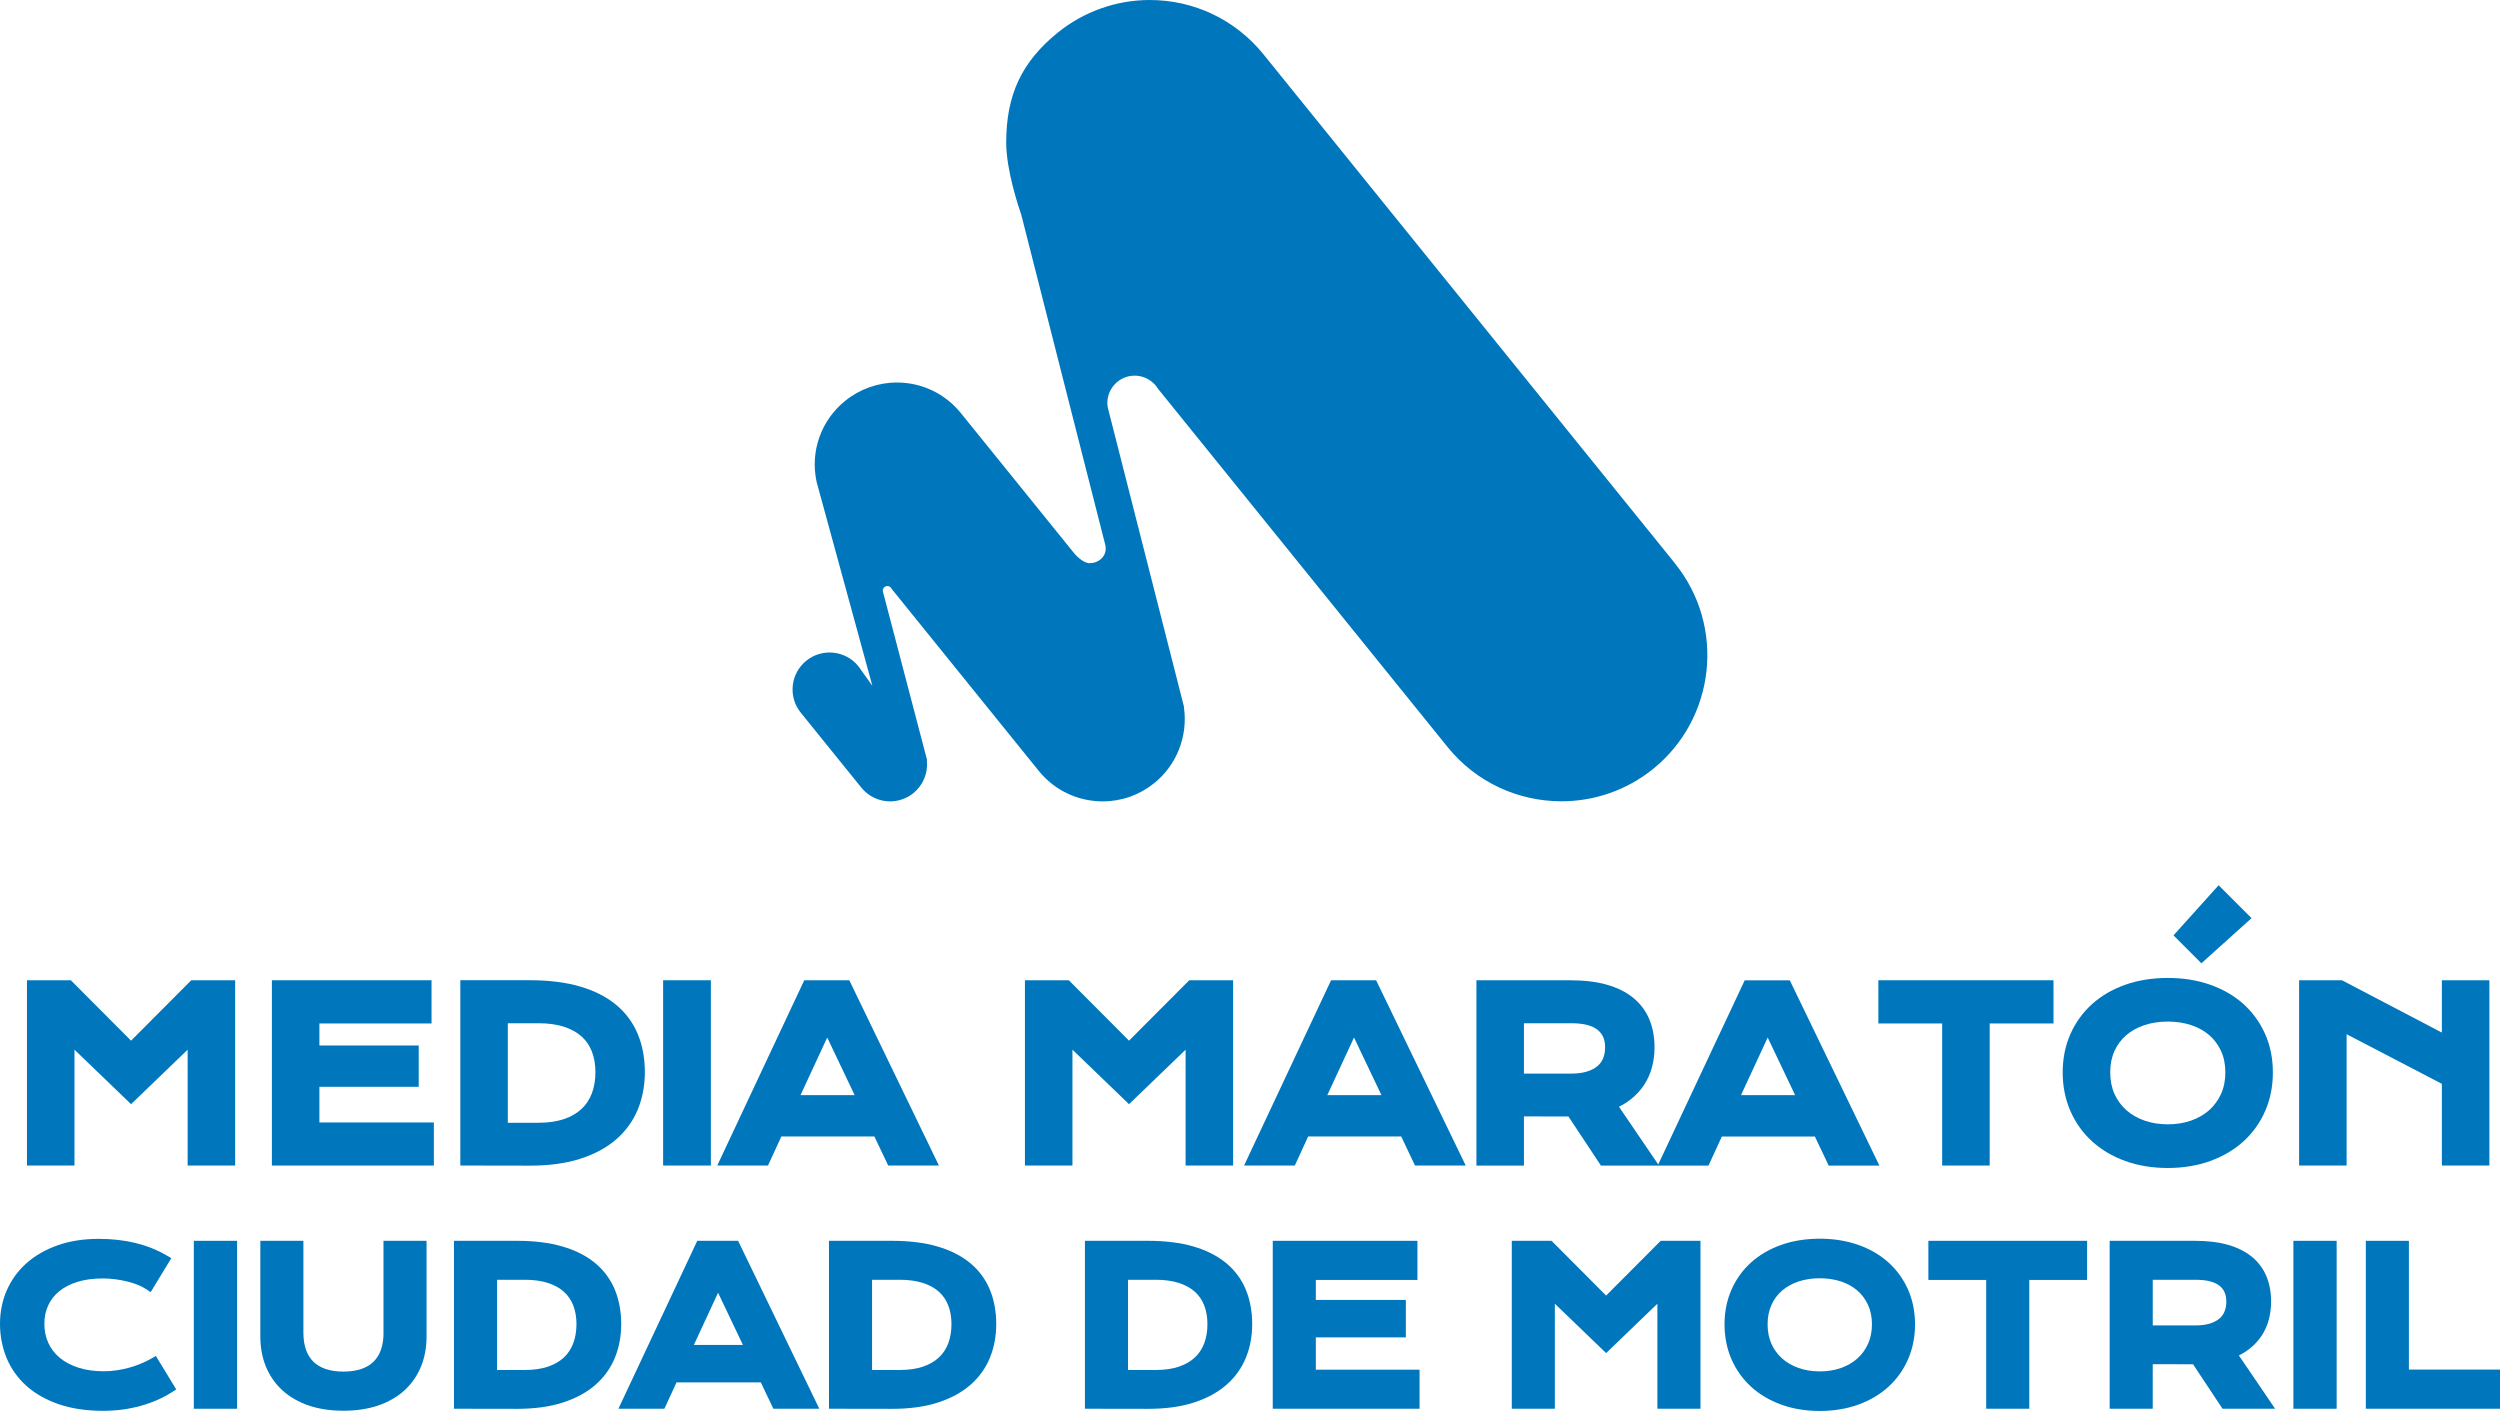
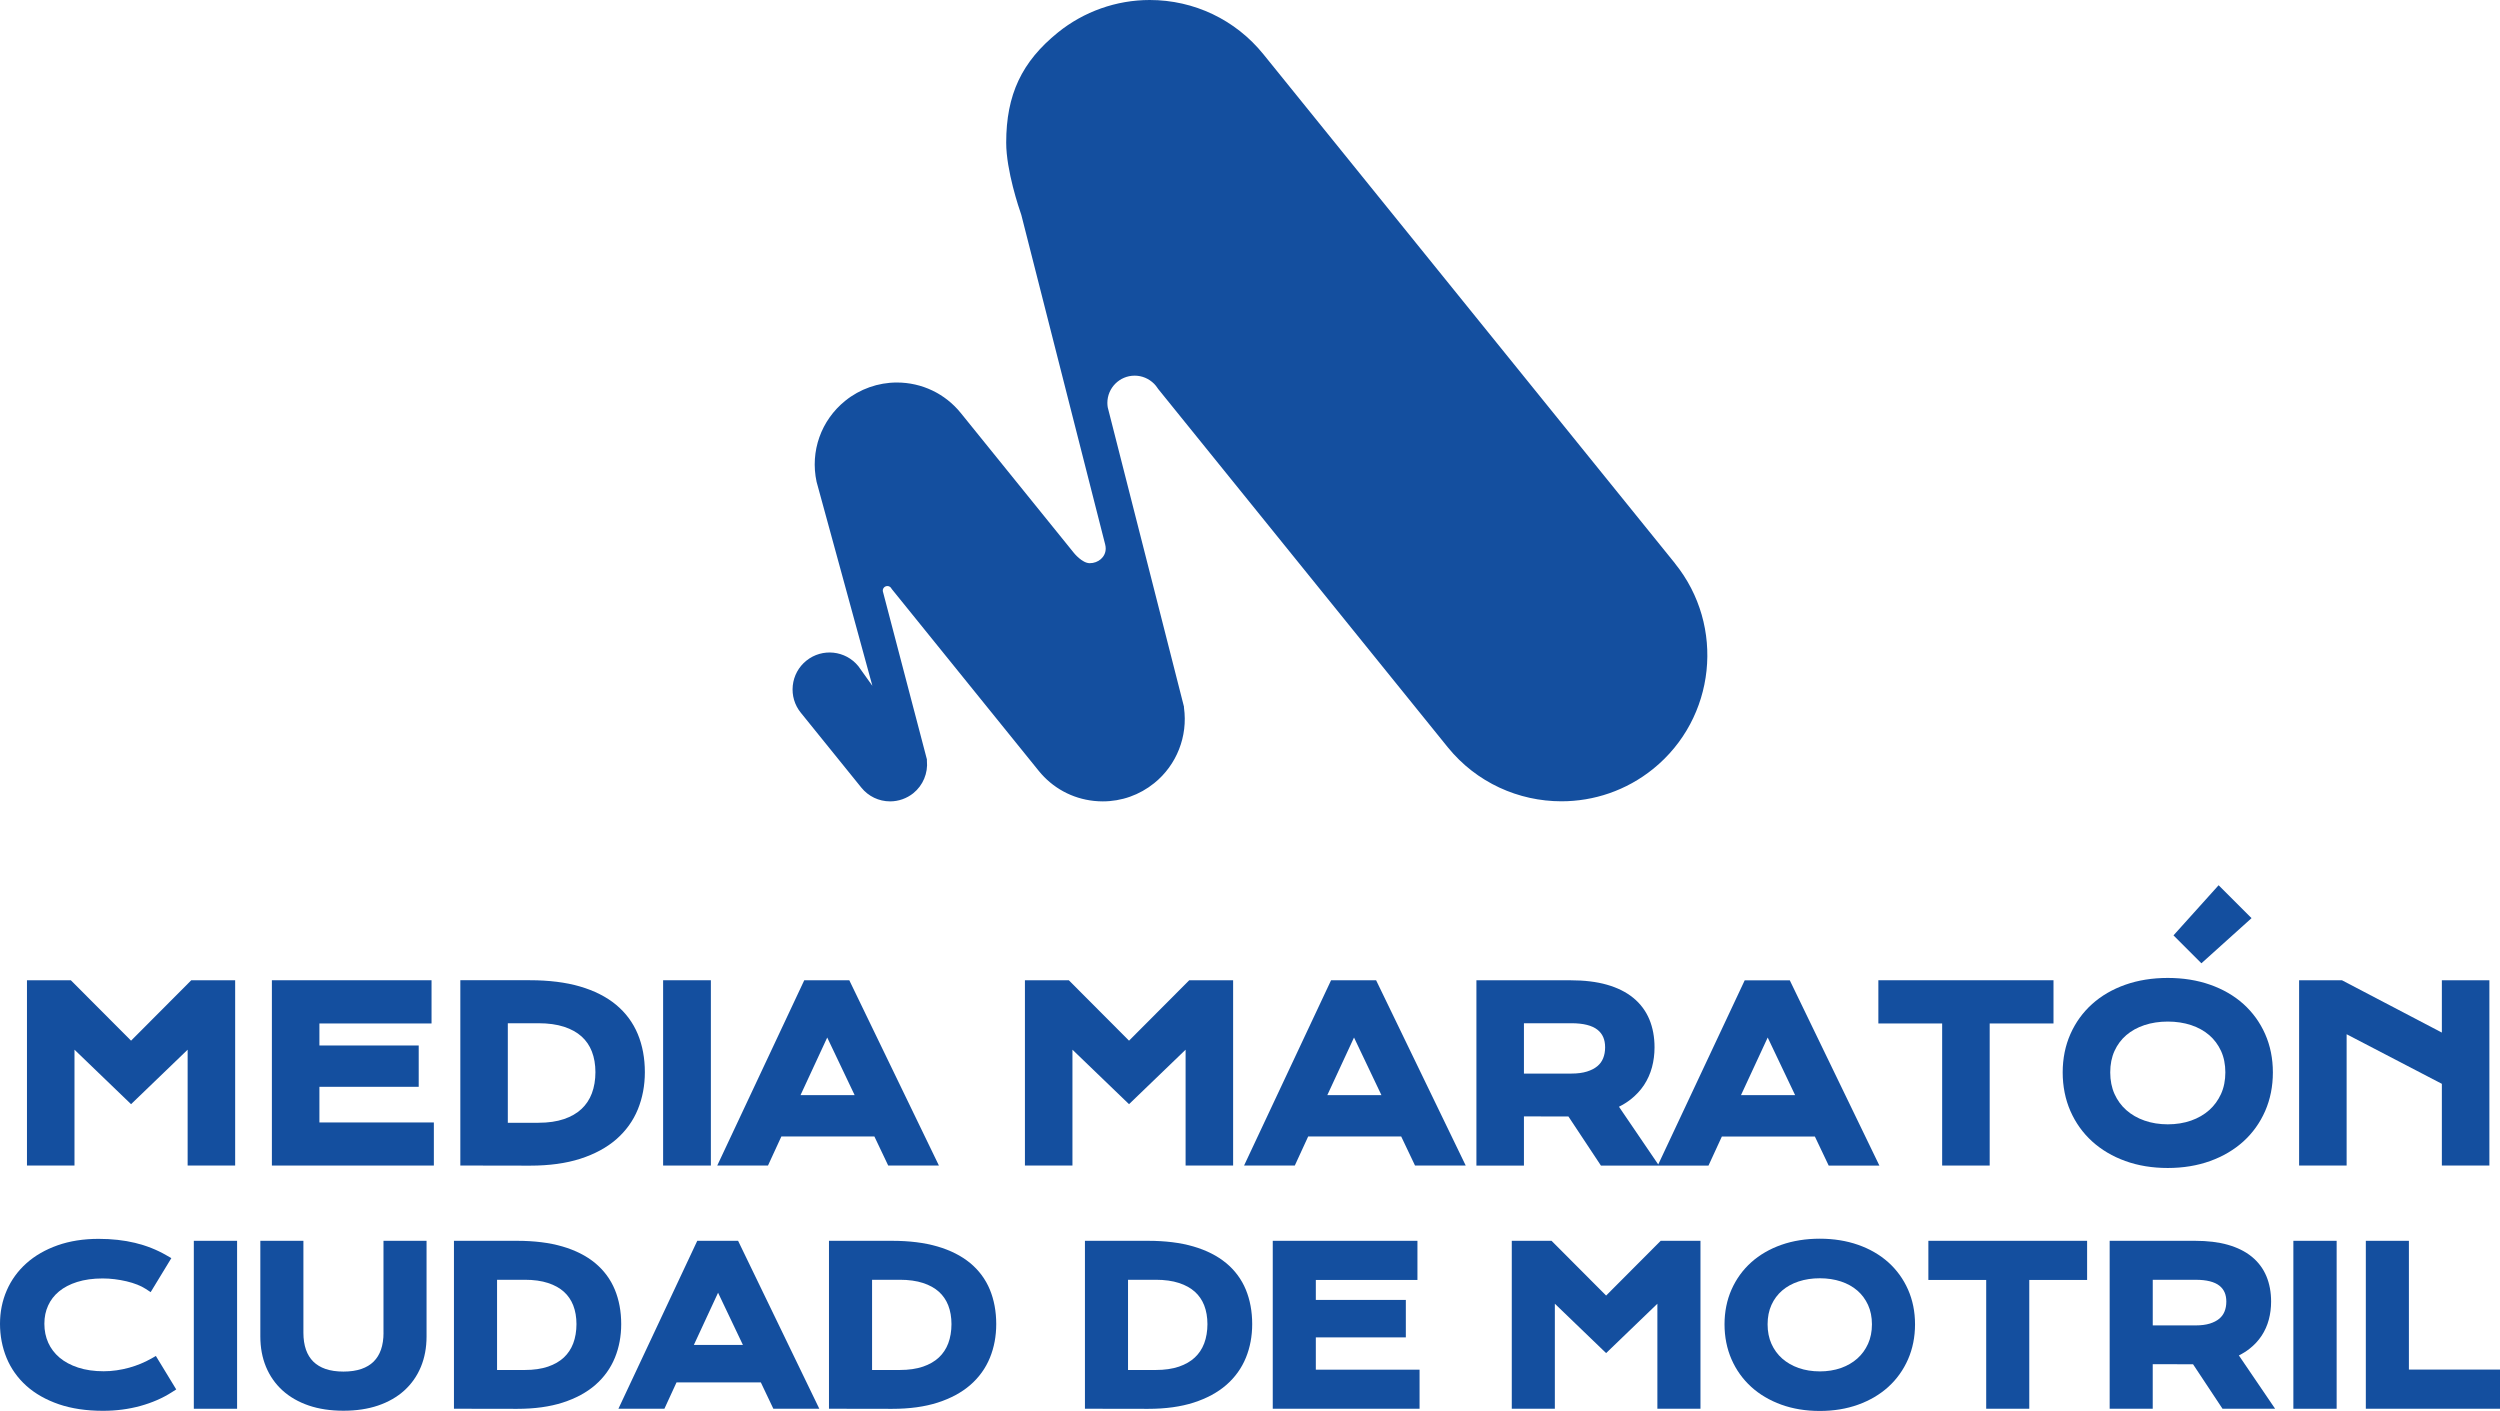
<svg xmlns="http://www.w3.org/2000/svg" id="Capa_2" data-name="Capa 2" viewBox="0 0 1229.38 693.83">
  <defs>
    <style>
      .cls-1 {
-         fill: #0077bd;
+         fill: #144f9f;
      }
    </style>
  </defs>
  <g id="Capa_1-2" data-name="Capa 1">
    <path class="cls-1" d="M823.68,277.04L621.29,26.69c-13.71-16.96-34.09-26.69-55.92-26.69-16.36,0-32.39,5.67-45.13,15.97-17.82,14.4-25.43,30.6-25.44,54.18,0,13.75,6.34,32.4,7.44,35.55l25.05,98.49h0s0,0,0,0l16.2,63.62s0,0,0,0v.04c.16.61.24,1.24.24,1.9,0,4.2-3.66,7.21-7.86,7.2-3.73-.01-7.74-5-7.74-5l-55.67-68.86c-7.71-9.53-19.16-14.99-31.42-14.99-9.21,0-18.22,3.19-25.37,8.97-11.93,9.62-17.33,24.89-14.12,39.84.01.05,27.44,100.34,27.44,100.34l-6.88-9.63c-6.3-7.8-17.78-9.03-25.59-2.73-3.79,3.06-6.15,7.4-6.67,12.24-.51,4.84.89,9.58,3.95,13.35l29.75,36.81c3.47,4.31,8.63,6.79,14.17,6.79,4.12,0,8.17-1.43,11.41-4.02l.02-.02c4.74-3.83,7.25-9.88,6.66-15.92v-.68l-6.28-23.96h-.02c-.02-.06-.02-.12-.03-.18l-.04-.14s0-.03-.01-.04l-.14-.54h0c-.02-.06-.03-.12-.05-.18l-14.92-56.94c-.04-.15-.08-.29-.13-.44,0-.01,0-.03-.01-.04h0c-.06-.27-.07-.46-.07-.56,0-1.23,1.01-2.23,2.25-2.23.76,0,1.26.33,1.62.69.07.06.17.19.26.33l.26.41,72.3,89.45c6.78,8.39,16.43,13.64,27.16,14.78,1.45.15,2.89.23,4.33.23,9.21,0,18.07-3.12,25.33-8.99,11.02-8.89,16.58-23.06,14.6-37.09v-.47l-21.41-84.06s-.01-.04-.02-.07h0s0-.01,0-.01c0,0,0,0,0,0h0l-16.06-63.09c-.11-.7-.18-1.42-.18-2.16,0-7.39,6.01-13.41,13.41-13.41,3.59,0,6.96,1.4,9.59,4.01.58.58,1.14,1.28,1.72,2.15l.22.33,142.4,176.18c14.18,17.53,34.98,26.64,55.95,26.64,15.87,0,31.83-5.22,45.11-15.94h0c30.8-24.91,35.6-70.24,10.7-101.05Z" />
    <g>
      <g>
        <path class="cls-1" d="M74.29,668.14c-1.56.89-3.28,1.72-5.11,2.48-1.82.76-3.74,1.41-5.71,1.96-1.97.54-4.04.98-6.15,1.28-2.08.31-4.22.46-6.35.46-4.68,0-8.91-.61-12.56-1.81-3.6-1.18-6.67-2.83-9.13-4.9-2.41-2.04-4.28-4.49-5.54-7.28-1.27-2.81-1.92-5.95-1.92-9.35s.62-6.28,1.85-8.98c1.21-2.67,3.01-5.01,5.35-6.94,2.39-1.98,5.4-3.55,8.94-4.66,3.62-1.14,7.84-1.72,12.52-1.72,1.94,0,3.94.12,5.94.37,2.01.25,3.98.61,5.86,1.05,1.86.44,3.62.99,5.25,1.63,1.57.62,2.96,1.32,4.15,2.1l2.41,1.58,10.17-16.72-2.47-1.42c-4.71-2.72-9.88-4.76-15.35-6.08-5.43-1.31-11.46-1.98-17.93-1.98-7.45,0-14.23,1.07-20.17,3.17-5.99,2.12-11.14,5.08-15.31,8.8-4.21,3.75-7.47,8.24-9.69,13.33-2.21,5.08-3.34,10.62-3.34,16.46s1.09,11.61,3.24,16.81c2.17,5.25,5.46,9.86,9.75,13.72,4.27,3.83,9.63,6.87,15.94,9.04,6.25,2.14,13.56,3.23,21.75,3.23,6.43,0,12.6-.81,18.34-2.39,5.76-1.59,10.93-3.84,15.35-6.67l2.29-1.46-10.01-16.45-2.35,1.34Z" />
        <rect class="cls-1" x="95.31" y="610.17" width="21.28" height="82.59" />
        <path class="cls-1" d="M188.6,655.38c0,3.15-.43,5.97-1.27,8.37-.81,2.3-2.02,4.25-3.6,5.82-1.58,1.57-3.6,2.78-6,3.61-2.5.86-5.47,1.3-8.83,1.3s-6.36-.44-8.85-1.3c-2.38-.83-4.39-2.04-5.98-3.61-1.58-1.57-2.79-3.52-3.6-5.82-.84-2.4-1.27-5.21-1.27-8.37v-45.21h-21.18v47.08c0,5.4.93,10.4,2.77,14.86,1.86,4.5,4.6,8.42,8.14,11.64,3.52,3.2,7.87,5.7,12.92,7.42,4.98,1.7,10.71,2.56,17.04,2.56s12.06-.86,17.04-2.56c5.05-1.72,9.4-4.22,12.92-7.42,3.54-3.22,6.28-7.14,8.14-11.64,1.84-4.46,2.77-9.46,2.77-14.86v-47.08h-21.18v45.21Z" />
        <path class="cls-1" d="M302.34,634.18c-2.12-5.12-5.39-9.52-9.72-13.1-4.27-3.53-9.68-6.27-16.1-8.14-6.3-1.84-13.79-2.77-22.27-2.77h-31.02v82.58l31.12.05c8.5,0,16.01-1.03,22.34-3.07,6.41-2.06,11.81-4.98,16.06-8.68,4.29-3.74,7.52-8.24,9.62-13.37,2.07-5.06,3.11-10.63,3.11-16.55,0-6.22-1.06-11.92-3.14-16.96ZM258.11,673.69h-13.68v-44.36h13.68c4.35,0,8.19.53,11.41,1.59,3.13,1.02,5.75,2.48,7.8,4.32,2.01,1.82,3.55,4.07,4.57,6.68,1.05,2.7,1.59,5.8,1.59,9.22s-.54,6.67-1.59,9.46c-1.03,2.71-2.57,5.04-4.6,6.94-2.05,1.92-4.67,3.43-7.79,4.5-3.21,1.09-7.03,1.65-11.37,1.65Z" />
        <path class="cls-1" d="M342.88,610.17l-38.78,82.59h22.62l5.96-12.96h41.46l6.16,12.96h22.6l-39.94-82.59h-20.07ZM365.33,661.37h-24.12l11.9-25.67,12.22,25.67Z" />
        <path class="cls-1" d="M477.04,621.08c-4.27-3.53-9.68-6.27-16.1-8.14-6.3-1.84-13.79-2.77-22.27-2.77h-31.02v82.58l31.12.05c8.5,0,16.01-1.03,22.34-3.07,6.41-2.06,11.81-4.98,16.06-8.68,4.29-3.74,7.52-8.24,9.62-13.37,2.07-5.06,3.11-10.63,3.11-16.55,0-6.22-1.06-11.92-3.14-16.96-2.12-5.12-5.39-9.52-9.72-13.1ZM442.52,673.69h-13.68v-44.36h13.68c4.35,0,8.19.53,11.41,1.59,3.13,1.02,5.75,2.48,7.8,4.32,2.01,1.82,3.55,4.07,4.57,6.68,1.05,2.7,1.59,5.8,1.59,9.22s-.54,6.67-1.59,9.46c-1.03,2.71-2.57,5.04-4.6,6.94-2.05,1.92-4.67,3.43-7.79,4.5-3.21,1.09-7.03,1.65-11.37,1.65Z" />
        <path class="cls-1" d="M602.91,621.08c-4.27-3.53-9.68-6.27-16.1-8.14-6.3-1.84-13.79-2.77-22.27-2.77h-31.02v82.58l31.12.05c8.5,0,16.01-1.03,22.34-3.07,6.41-2.06,11.81-4.98,16.06-8.68,4.29-3.74,7.52-8.24,9.62-13.37,2.07-5.06,3.11-10.63,3.11-16.55,0-6.22-1.06-11.92-3.14-16.96-2.12-5.12-5.39-9.52-9.72-13.1ZM568.39,673.69h-13.68v-44.36h13.68c4.35,0,8.19.53,11.41,1.59,3.13,1.02,5.75,2.48,7.8,4.32,2.01,1.82,3.55,4.07,4.57,6.68,1.05,2.7,1.59,5.8,1.59,9.22s-.54,6.67-1.59,9.46c-1.03,2.71-2.57,5.04-4.6,6.94-2.05,1.92-4.67,3.43-7.79,4.5-3.21,1.09-7.03,1.65-11.37,1.65Z" />
        <polygon class="cls-1" points="647.06 657.66 691.32 657.66 691.32 639.24 647.06 639.24 647.06 629.42 697.03 629.42 697.03 610.17 625.88 610.17 625.88 692.75 698.07 692.75 698.07 673.54 647.06 673.54 647.06 657.66" />
        <polygon class="cls-1" points="789.81 637.1 762.97 610.17 743.42 610.17 743.42 692.75 764.6 692.75 764.6 641.11 789.81 665.39 815.02 641.11 815.02 692.75 836.21 692.75 836.21 610.17 816.65 610.17 789.81 637.1" />
        <path class="cls-1" d="M928.6,620.76h0c-4.12-3.69-9.11-6.59-14.86-8.61-5.69-2-12.04-3.02-18.86-3.02s-13.21,1.02-18.89,3.02c-5.73,2.02-10.72,4.92-14.83,8.61-4.14,3.71-7.39,8.22-9.68,13.39-2.28,5.16-3.44,10.91-3.44,17.09s1.16,12,3.44,17.21c2.28,5.22,5.54,9.77,9.67,13.53,4.11,3.75,9.1,6.69,14.82,8.76,5.68,2.06,12.05,3.1,18.91,3.1s13.18-1.04,18.88-3.1c5.74-2.07,10.74-5.02,14.85-8.76,4.13-3.76,7.38-8.31,9.67-13.53,2.28-5.21,3.44-11,3.44-17.21s-1.16-11.93-3.44-17.09c-2.29-5.17-5.54-9.67-9.68-13.39ZM894.88,674.38c-3.74,0-7.24-.56-10.39-1.66-3.11-1.09-5.83-2.66-8.1-4.66-2.23-1.97-4.01-4.4-5.27-7.21-1.26-2.81-1.9-6.05-1.9-9.61s.64-6.77,1.9-9.55c1.25-2.77,3.02-5.14,5.24-7.05,2.25-1.94,4.97-3.44,8.08-4.47,3.17-1.05,6.68-1.58,10.44-1.58s7.27.53,10.43,1.58c3.1,1.03,5.81,2.53,8.05,4.47,2.21,1.91,3.98,4.29,5.25,7.06,1.27,2.77,1.92,5.98,1.92,9.54s-.65,6.79-1.92,9.6c-1.28,2.82-3.05,5.25-5.28,7.23-2.25,2-4.96,3.57-8.07,4.66-3.15,1.1-6.65,1.66-10.39,1.66Z" />
        <polygon class="cls-1" points="948.28 629.42 976.72 629.42 976.72 692.75 997.9 692.75 997.9 629.42 1026.34 629.42 1026.34 610.17 948.28 610.17 948.28 629.42" />
        <path class="cls-1" d="M1106.14,663.31c2.4-1.87,4.42-4.04,6.01-6.45h0c1.59-2.41,2.78-5.08,3.54-7.93.75-2.8,1.13-5.79,1.13-8.88,0-4.59-.78-8.78-2.31-12.45-1.57-3.76-3.99-7-7.19-9.61-3.14-2.56-7.11-4.54-11.79-5.87-4.56-1.3-9.99-1.95-16.14-1.95h-41.96v82.59h21.18v-21.92l19.83.04,14.49,21.88h25.87l-17.83-26.22c1.89-.94,3.62-2.02,5.17-3.23ZM1094.8,640.05c0,1.83-.3,3.48-.9,4.93h0c-.57,1.38-1.41,2.52-2.56,3.49-1.2,1-2.76,1.81-4.61,2.39-1.94.6-4.28.91-6.94.91h-21.17v-22.43h21.17c5.27,0,9.19.98,11.63,2.92,2.28,1.81,3.38,4.36,3.38,7.8Z" />
        <rect class="cls-1" x="1127.77" y="610.17" width="21.28" height="82.59" />
        <polygon class="cls-1" points="1184.58 673.49 1184.58 610.17 1163.4 610.17 1163.4 692.75 1229.38 692.75 1229.38 673.49 1184.58 673.49" />
      </g>
      <g>
        <polygon class="cls-1" points="36.63 516.19 64.45 542.98 92.27 516.19 92.27 573.16 115.64 573.16 115.64 482.04 94.06 482.04 64.45 511.75 34.83 482.04 13.26 482.04 13.26 573.16 36.63 573.16 36.63 516.19" />
        <polygon class="cls-1" points="213.35 551.97 157.07 551.97 157.07 534.44 205.9 534.44 205.9 514.12 157.07 514.12 157.07 503.29 212.21 503.29 212.21 482.04 133.7 482.04 133.7 573.16 213.35 573.16 213.35 551.97" />
        <path class="cls-1" d="M285.34,569.83c7.07-2.27,13.03-5.5,17.72-9.58,4.73-4.13,8.3-9.09,10.61-14.75,2.28-5.58,3.44-11.73,3.44-18.26,0-6.86-1.17-13.16-3.47-18.71-2.34-5.64-5.95-10.51-10.72-14.46-4.71-3.89-10.68-6.92-17.76-8.98-6.95-2.03-15.22-3.06-24.57-3.06h-34.22v91.12l34.33.06c9.38,0,17.67-1.14,24.65-3.38ZM264.82,552.13h-15.1v-48.95h15.1c4.8,0,9.03.59,12.59,1.75,3.45,1.13,6.35,2.73,8.6,4.77,2.22,2,3.92,4.49,5.04,7.37,1.16,2.98,1.75,6.4,1.75,10.17s-.59,7.36-1.76,10.44c-1.13,2.99-2.84,5.56-5.08,7.66-2.26,2.12-5.15,3.79-8.6,4.96-3.54,1.21-7.76,1.82-12.55,1.82Z" />
        <rect class="cls-1" x="326.09" y="482.04" width="23.48" height="91.12" />
        <path class="cls-1" d="M384.24,558.86h45.74l6.8,14.3h24.93l-44.07-91.12h-22.14l-42.79,91.12h24.95l6.58-14.3ZM393.66,538.53l13.13-28.33,13.48,28.33h-26.61Z" />
        <polygon class="cls-1" points="606.39 573.16 606.39 482.04 584.81 482.04 555.2 511.75 525.59 482.04 504.01 482.04 504.01 573.16 527.38 573.16 527.38 516.19 555.2 542.98 583.02 516.19 583.02 573.16 606.39 573.16" />
        <path class="cls-1" d="M720.77,573.16l-44.07-91.12h-22.14l-42.79,91.12h24.95l6.58-14.3h45.74l6.8,14.3h24.93ZM679.32,538.53h-26.61l13.13-28.33,13.48,28.33Z" />
        <path class="cls-1" d="M857.98,482.04l-42.54,90.59-19.31-28.39c2.09-1.04,3.99-2.23,5.7-3.56,2.64-2.06,4.87-4.46,6.63-7.12h0c1.75-2.66,3.07-5.6,3.91-8.75.83-3.09,1.25-6.39,1.25-9.79,0-5.06-.86-9.68-2.55-13.74-1.73-4.15-4.4-7.72-7.93-10.6-3.46-2.83-7.84-5.01-13.01-6.47-5.03-1.43-11.02-2.15-17.8-2.15h-46.3v91.12h23.37v-24.19l21.88.05,15.99,24.15h52.88l6.58-14.3h45.74l6.8,14.3h24.93l-44.07-91.12h-22.14ZM789.32,515.01c0,2.02-.33,3.85-.99,5.44h0c-.63,1.53-1.55,2.78-2.83,3.85-1.33,1.11-3.04,1.99-5.09,2.63-2.14.67-4.72,1-7.65,1h-23.36v-24.75h23.36c5.82,0,10.14,1.08,12.83,3.22,2.51,1.99,3.73,4.81,3.73,8.61ZM882.75,538.53h-26.61l13.13-28.33,13.48,28.33Z" />
        <polygon class="cls-1" points="955.06 573.16 978.43 573.16 978.43 503.29 1009.81 503.29 1009.81 482.04 923.69 482.04 923.69 503.29 955.06 503.29 955.06 573.16" />
        <path class="cls-1" d="M1066.01,574.36c7.54,0,14.55-1.15,20.83-3.42,6.33-2.28,11.84-5.54,16.39-9.67,4.56-4.15,8.15-9.17,10.67-14.93,2.52-5.75,3.79-12.14,3.79-18.98s-1.28-13.16-3.8-18.86c-2.52-5.7-6.12-10.67-10.68-14.77h0c-4.54-4.08-10.06-7.28-16.39-9.5-6.28-2.21-13.28-3.33-20.81-3.33s-14.57,1.12-20.84,3.33c-6.32,2.23-11.82,5.42-16.36,9.5-4.56,4.1-8.16,9.07-10.68,14.77-2.52,5.69-3.8,12.04-3.8,18.86s1.28,13.24,3.79,18.98c2.52,5.76,6.11,10.78,10.67,14.93,4.54,4.13,10.04,7.39,16.35,9.67,6.27,2.27,13.29,3.42,20.86,3.42ZM1066.01,502.36c4.14,0,8.02.59,11.51,1.75,3.42,1.14,6.41,2.8,8.89,4.93,2.44,2.11,4.39,4.73,5.8,7.79,1.4,3.06,2.11,6.6,2.11,10.52s-.71,7.49-2.12,10.59c-1.41,3.11-3.37,5.79-5.82,7.97-2.48,2.21-5.47,3.93-8.9,5.14-3.48,1.22-7.33,1.84-11.46,1.84s-7.99-.62-11.46-1.84c-3.43-1.2-6.44-2.93-8.94-5.14-2.47-2.18-4.42-4.86-5.81-7.95-1.39-3.1-2.1-6.67-2.1-10.6s.7-7.47,2.09-10.53c1.38-3.05,3.33-5.67,5.79-7.78,2.49-2.14,5.49-3.8,8.92-4.94,3.5-1.16,7.37-1.75,11.51-1.75Z" />
        <polygon class="cls-1" points="1200.79 573.16 1224.16 573.16 1224.16 482.04 1200.79 482.04 1200.79 507.77 1151.65 482.04 1130.59 482.04 1130.59 573.16 1153.96 573.16 1153.96 508.59 1200.79 532.97 1200.79 573.16" />
        <polygon class="cls-1" points="1091.01 435.32 1107.2 451.5 1082.55 473.7 1068.82 459.97 1091.01 435.32" />
      </g>
    </g>
  </g>
</svg>
